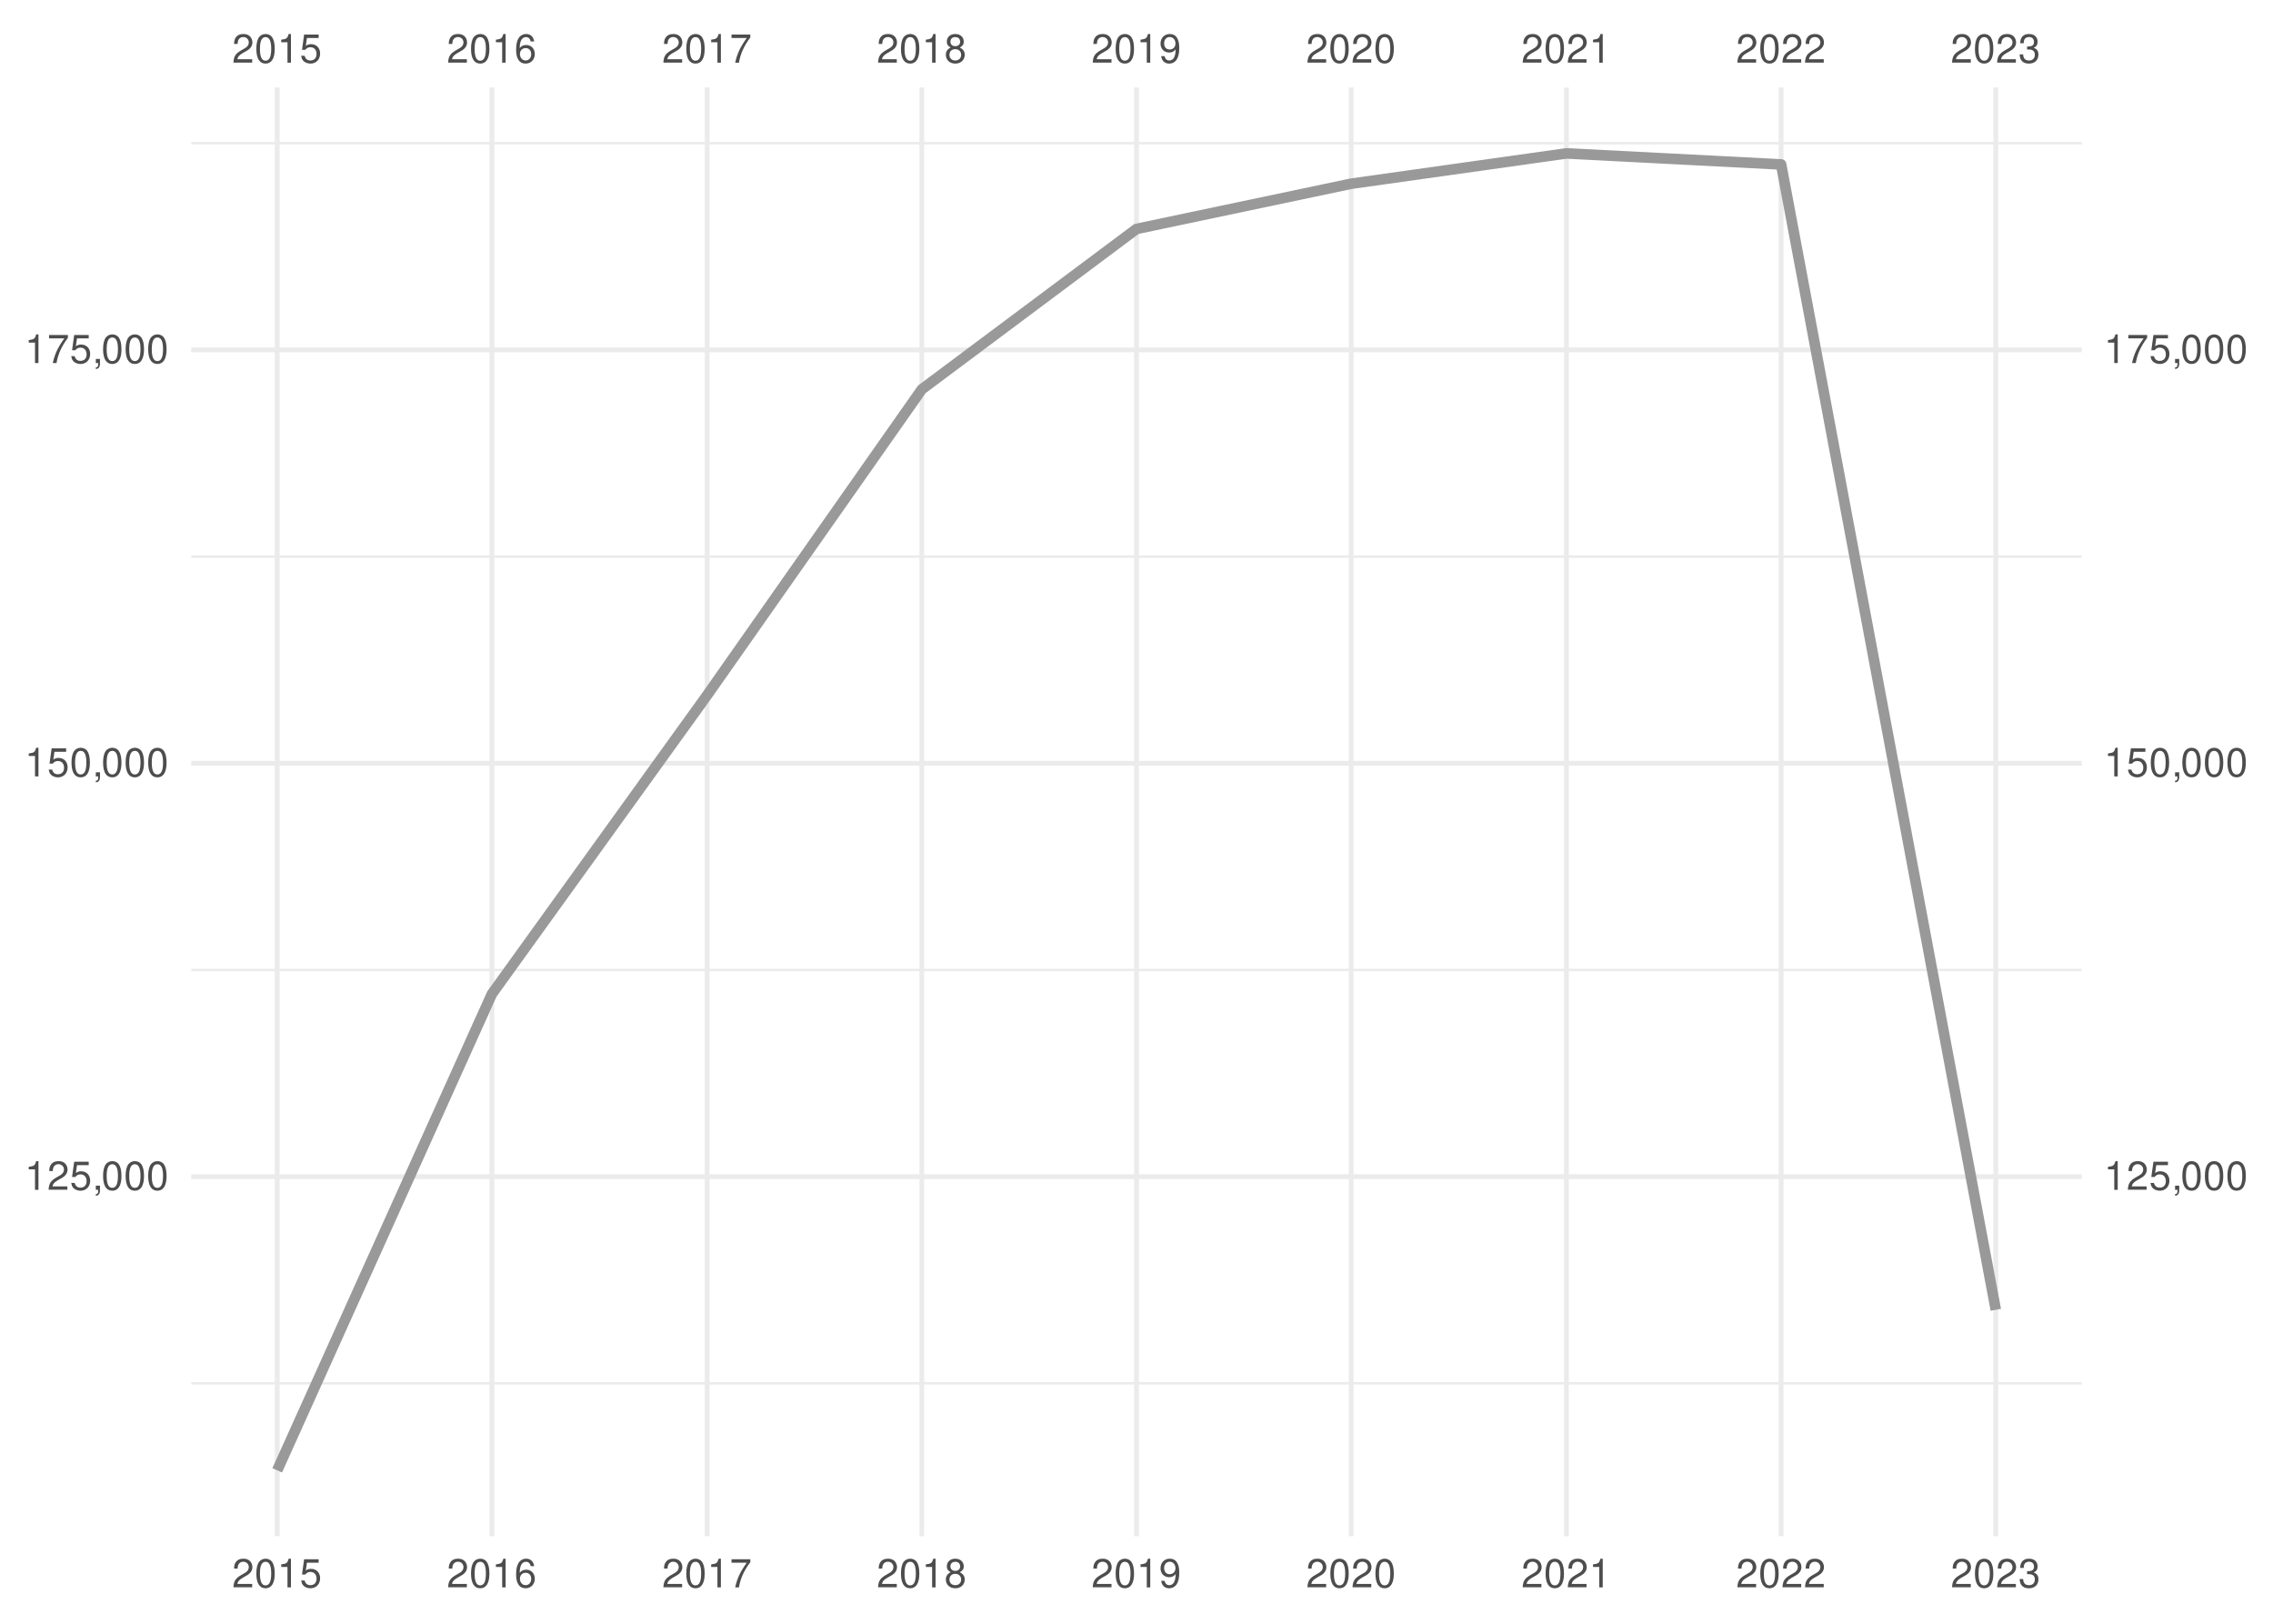
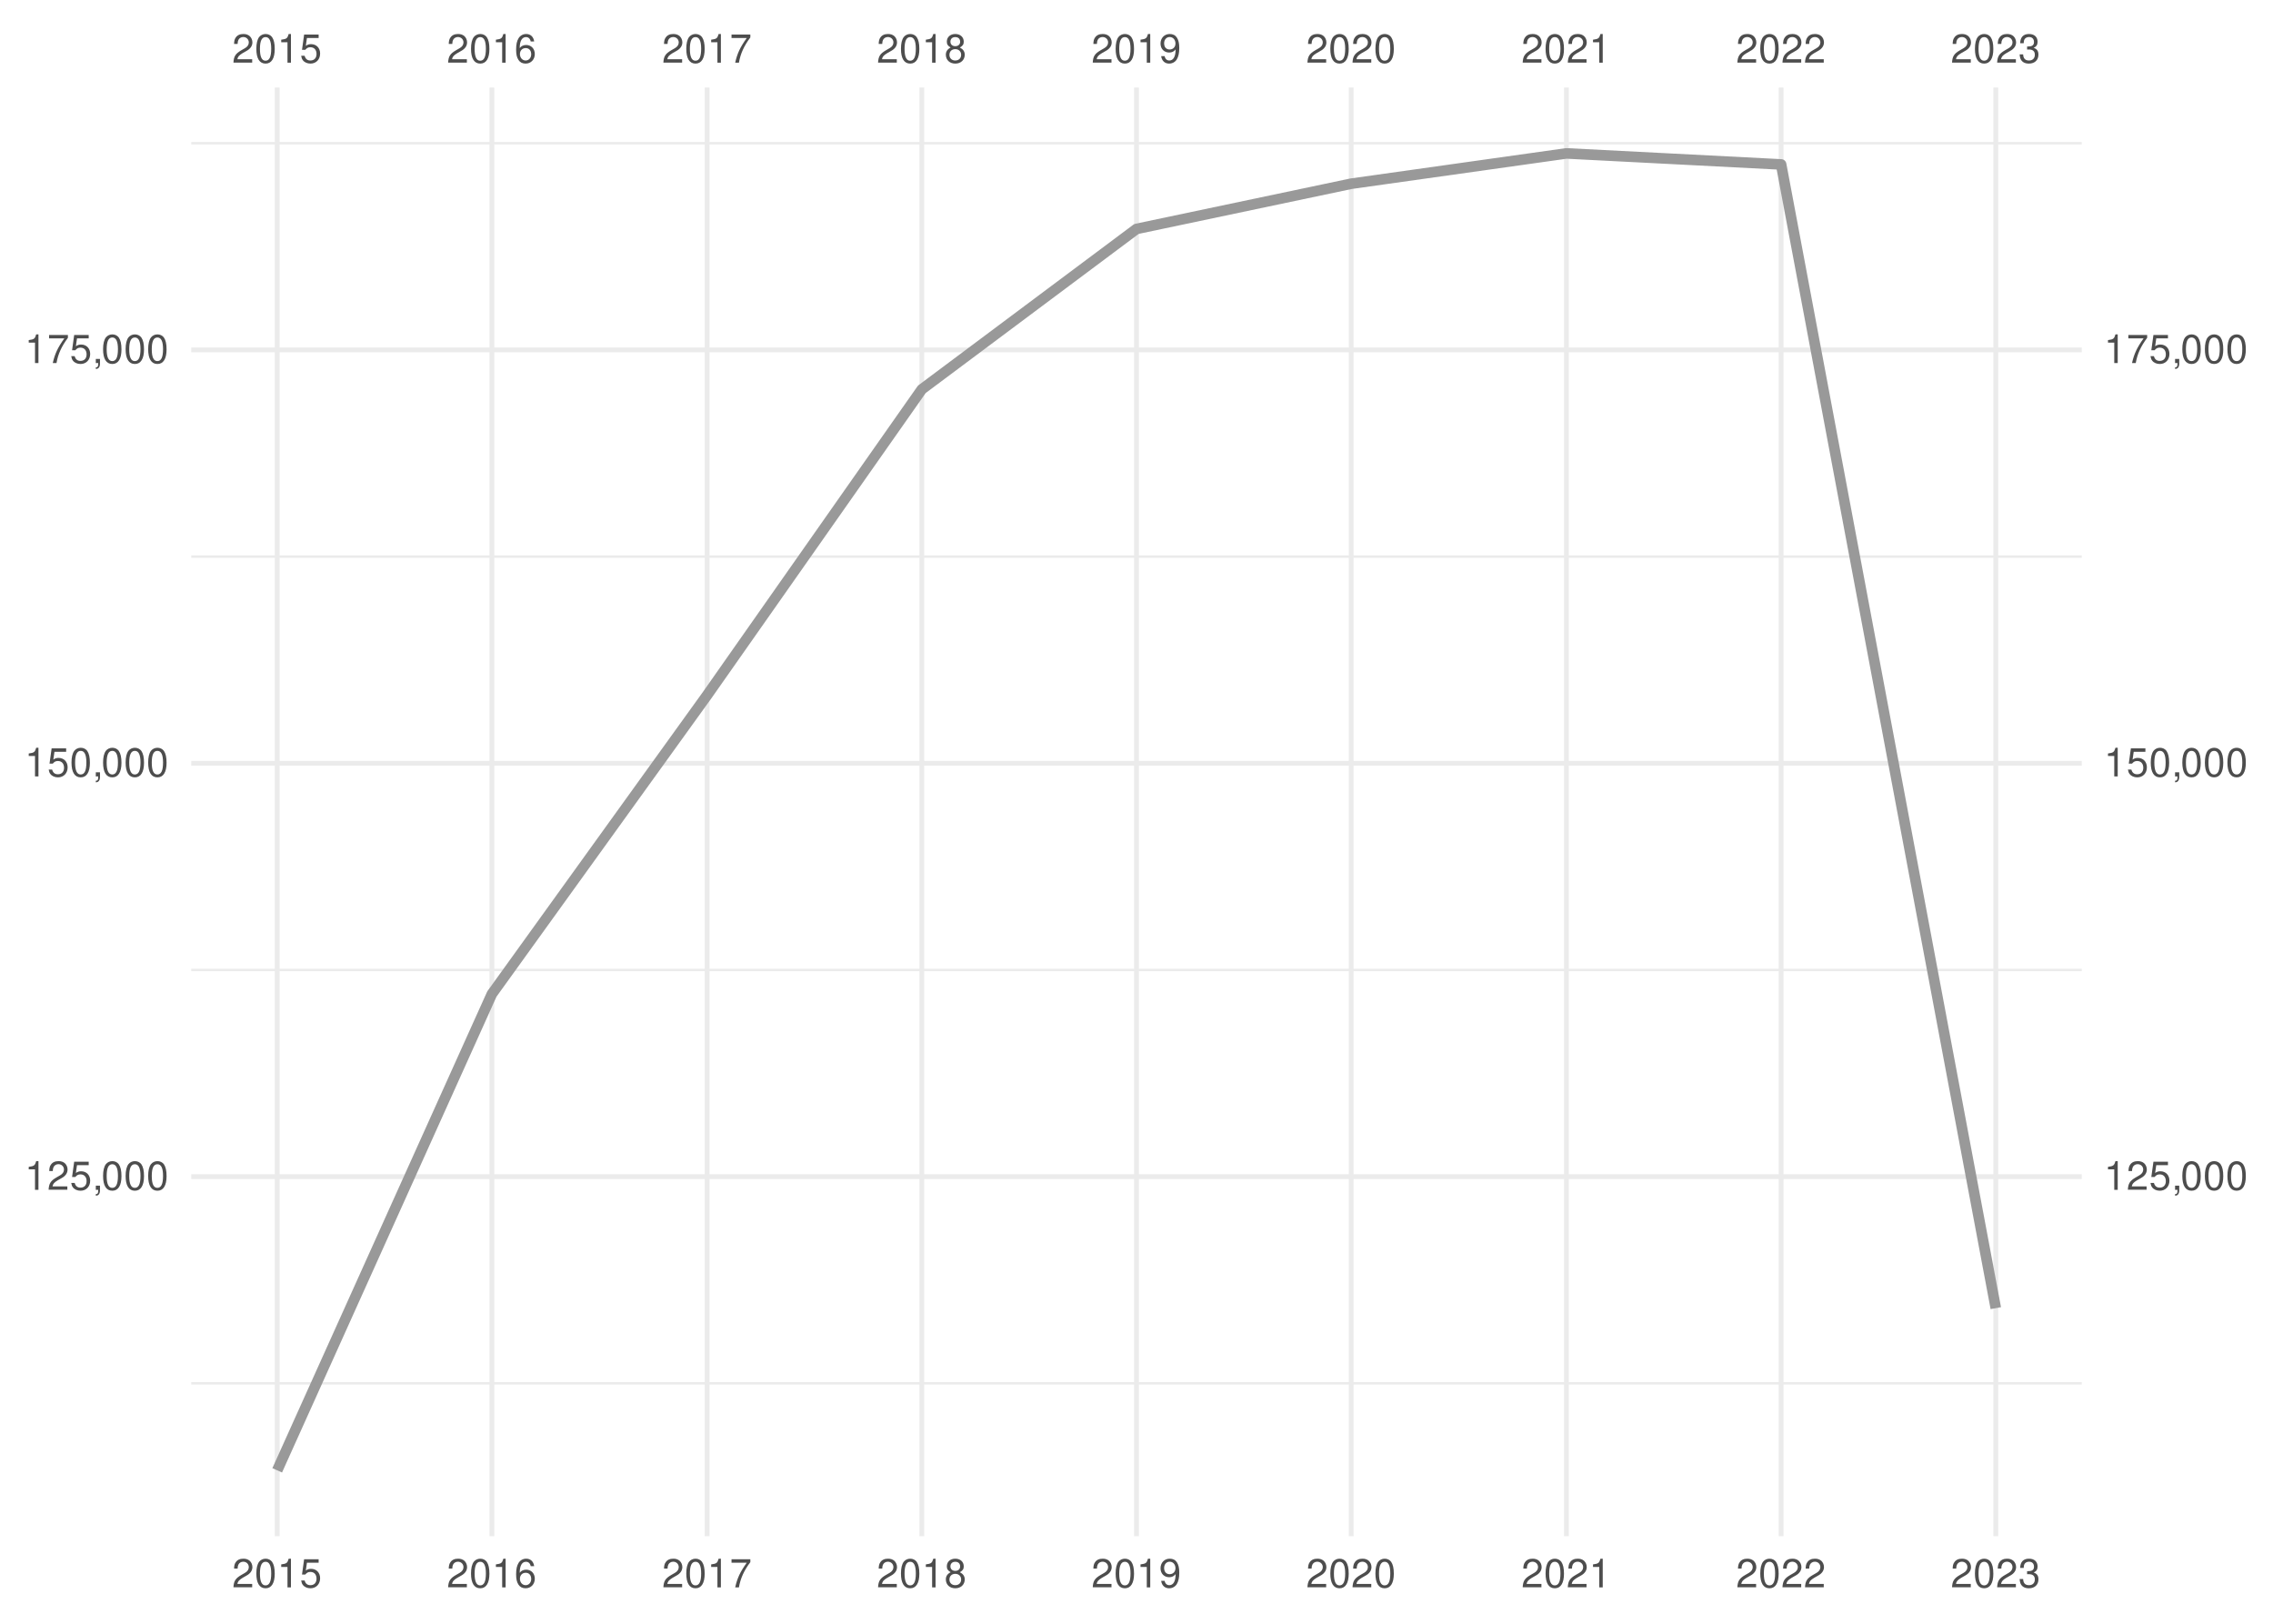
<svg xmlns="http://www.w3.org/2000/svg" xmlns:xlink="http://www.w3.org/1999/xlink" width="504pt" height="360pt" viewBox="0 0 504 360" version="1.1">
  <defs>
    <g>
      <symbol overflow="visible" id="glyph0-0">
        <path style="stroke:none;" d="" />
      </symbol>
      <symbol overflow="visible" id="glyph0-1">
        <path style="stroke:none;" d="M 4.453 -0.766 L 1.172 -0.766 C 1.25 -1.297 1.531 -1.625 2.297 -2.094 L 3.172 -2.594 C 4.047 -3.062 4.5 -3.719 4.5 -4.5 C 4.5 -5.031 4.281 -5.531 3.922 -5.875 C 3.547 -6.203 3.094 -6.359 2.5 -6.359 C 1.703 -6.359 1.125 -6.078 0.781 -5.531 C 0.547 -5.203 0.453 -4.797 0.438 -4.156 L 1.219 -4.156 C 1.234 -4.594 1.297 -4.844 1.406 -5.062 C 1.594 -5.438 2 -5.688 2.469 -5.688 C 3.172 -5.688 3.703 -5.172 3.703 -4.484 C 3.703 -3.969 3.406 -3.531 2.859 -3.219 L 2.047 -2.75 C 0.75 -2 0.375 -1.406 0.297 -0.016 L 4.453 -0.016 Z M 4.453 -0.766 " />
      </symbol>
      <symbol overflow="visible" id="glyph0-2">
        <path style="stroke:none;" d="M 2.422 -6.359 C 1.844 -6.359 1.312 -6.094 0.984 -5.672 C 0.578 -5.109 0.375 -4.25 0.375 -3.078 C 0.375 -0.938 1.078 0.203 2.422 0.203 C 3.734 0.203 4.453 -0.938 4.453 -3.031 C 4.453 -4.25 4.266 -5.078 3.859 -5.672 C 3.531 -6.109 3.016 -6.359 2.422 -6.359 Z M 2.422 -5.672 C 3.25 -5.672 3.672 -4.828 3.672 -3.094 C 3.672 -1.281 3.266 -0.438 2.406 -0.438 C 1.578 -0.438 1.172 -1.312 1.172 -3.062 C 1.172 -4.828 1.578 -5.672 2.422 -5.672 Z M 2.422 -5.672 " />
      </symbol>
      <symbol overflow="visible" id="glyph0-3">
        <path style="stroke:none;" d="M 2.281 -4.531 L 2.281 0 L 3.047 0 L 3.047 -6.359 L 2.547 -6.359 C 2.266 -5.391 2.094 -5.25 0.891 -5.094 L 0.891 -4.531 Z M 2.281 -4.531 " />
      </symbol>
      <symbol overflow="visible" id="glyph0-4">
        <path style="stroke:none;" d="M 4.188 -6.234 L 0.969 -6.234 L 0.5 -2.844 L 1.219 -2.844 C 1.578 -3.266 1.875 -3.422 2.359 -3.422 C 3.203 -3.422 3.719 -2.844 3.719 -1.922 C 3.719 -1.031 3.203 -0.484 2.359 -0.484 C 1.688 -0.484 1.266 -0.828 1.078 -1.531 L 0.312 -1.531 C 0.406 -1.016 0.5 -0.781 0.688 -0.547 C 1.031 -0.078 1.672 0.203 2.375 0.203 C 3.641 0.203 4.516 -0.719 4.516 -2.031 C 4.516 -3.266 3.688 -4.109 2.5 -4.109 C 2.062 -4.109 1.703 -4 1.344 -3.734 L 1.594 -5.469 L 4.188 -5.469 Z M 4.188 -6.234 " />
      </symbol>
      <symbol overflow="visible" id="glyph0-5">
        <path style="stroke:none;" d="M 4.375 -4.703 C 4.234 -5.75 3.562 -6.359 2.609 -6.359 C 1.922 -6.359 1.312 -6.031 0.938 -5.453 C 0.547 -4.828 0.375 -4.062 0.375 -2.906 C 0.375 -1.828 0.531 -1.156 0.906 -0.594 C 1.234 -0.078 1.781 0.203 2.469 0.203 C 3.656 0.203 4.516 -0.688 4.516 -1.922 C 4.516 -3.094 3.719 -3.922 2.609 -3.922 C 1.984 -3.922 1.5 -3.688 1.172 -3.234 C 1.172 -4.797 1.672 -5.672 2.562 -5.672 C 3.109 -5.672 3.484 -5.328 3.609 -4.703 Z M 2.5 -3.234 C 3.25 -3.234 3.719 -2.703 3.719 -1.859 C 3.719 -1.062 3.188 -0.484 2.484 -0.484 C 1.766 -0.484 1.219 -1.094 1.219 -1.906 C 1.219 -2.688 1.734 -3.234 2.5 -3.234 Z M 2.5 -3.234 " />
      </symbol>
      <symbol overflow="visible" id="glyph0-6">
        <path style="stroke:none;" d="M 4.578 -6.234 L 0.406 -6.234 L 0.406 -5.469 L 3.781 -5.469 C 2.281 -3.359 1.688 -2.047 1.219 0 L 2.047 0 C 2.391 -2 3.172 -3.719 4.578 -5.594 Z M 4.578 -6.234 " />
      </symbol>
      <symbol overflow="visible" id="glyph0-7">
        <path style="stroke:none;" d="M 3.438 -3.359 C 4.094 -3.75 4.297 -4.062 4.297 -4.656 C 4.297 -5.672 3.531 -6.359 2.422 -6.359 C 1.312 -6.359 0.547 -5.672 0.547 -4.672 C 0.547 -4.062 0.75 -3.75 1.391 -3.359 C 0.672 -2.984 0.328 -2.469 0.328 -1.766 C 0.328 -0.609 1.172 0.203 2.422 0.203 C 3.656 0.203 4.516 -0.609 4.516 -1.766 C 4.516 -2.469 4.156 -2.984 3.438 -3.359 Z M 2.422 -5.672 C 3.078 -5.672 3.5 -5.281 3.5 -4.641 C 3.5 -4.047 3.062 -3.656 2.422 -3.656 C 1.766 -3.656 1.344 -4.047 1.344 -4.656 C 1.344 -5.281 1.766 -5.672 2.422 -5.672 Z M 2.422 -3 C 3.188 -3 3.719 -2.484 3.719 -1.75 C 3.719 -0.984 3.203 -0.484 2.406 -0.484 C 1.641 -0.484 1.125 -1 1.125 -1.734 C 1.125 -2.5 1.641 -3 2.422 -3 Z M 2.422 -3 " />
      </symbol>
      <symbol overflow="visible" id="glyph0-8">
        <path style="stroke:none;" d="M 0.469 -1.453 C 0.609 -0.406 1.281 0.203 2.234 0.203 C 2.922 0.203 3.547 -0.125 3.922 -0.703 C 4.297 -1.328 4.484 -2.109 4.484 -3.25 C 4.484 -4.328 4.312 -5 3.953 -5.562 C 3.609 -6.094 3.062 -6.359 2.375 -6.359 C 1.188 -6.359 0.328 -5.469 0.328 -4.234 C 0.328 -3.062 1.125 -2.25 2.25 -2.25 C 2.844 -2.25 3.281 -2.453 3.672 -2.938 C 3.672 -1.359 3.172 -0.484 2.281 -0.484 C 1.734 -0.484 1.359 -0.828 1.234 -1.453 Z M 2.359 -5.688 C 3.094 -5.688 3.641 -5.078 3.641 -4.25 C 3.641 -3.469 3.109 -2.922 2.344 -2.922 C 1.594 -2.922 1.125 -3.453 1.125 -4.297 C 1.125 -5.109 1.641 -5.688 2.359 -5.688 Z M 2.359 -5.688 " />
      </symbol>
      <symbol overflow="visible" id="glyph0-9">
        <path style="stroke:none;" d="M 1.938 -2.922 L 2.359 -2.922 C 3.203 -2.922 3.656 -2.531 3.656 -1.766 C 3.656 -0.969 3.172 -0.484 2.375 -0.484 C 1.516 -0.484 1.109 -0.922 1.062 -1.844 L 0.281 -1.844 C 0.312 -1.344 0.406 -1 0.547 -0.719 C 0.875 -0.109 1.484 0.203 2.344 0.203 C 3.625 0.203 4.453 -0.578 4.453 -1.781 C 4.453 -2.594 4.141 -3.031 3.391 -3.297 C 3.969 -3.531 4.266 -3.969 4.266 -4.609 C 4.266 -5.703 3.547 -6.359 2.359 -6.359 C 1.109 -6.359 0.438 -5.656 0.406 -4.312 L 1.188 -4.312 C 1.203 -4.703 1.234 -4.922 1.328 -5.109 C 1.5 -5.469 1.891 -5.688 2.375 -5.688 C 3.062 -5.688 3.469 -5.266 3.469 -4.578 C 3.469 -4.141 3.312 -3.859 2.969 -3.719 C 2.766 -3.625 2.484 -3.594 1.938 -3.578 Z M 1.938 -2.922 " />
      </symbol>
      <symbol overflow="visible" id="glyph0-10">
        <path style="stroke:none;" d="M 0.766 -0.922 L 0.766 0 L 1.297 0 L 1.297 0.156 C 1.297 0.766 1.172 0.938 0.766 0.953 L 0.766 1.297 C 1.344 1.312 1.688 0.891 1.688 0.141 L 1.688 -0.922 Z M 0.766 -0.922 " />
      </symbol>
    </g>
    <clipPath id="clip1">
      <path d="M 42.41 306 L 461.59 306 L 461.59 307 L 42.41 307 Z M 42.41 306 " />
    </clipPath>
    <clipPath id="clip2">
      <path d="M 42.41 214 L 461.59 214 L 461.59 216 L 42.41 216 Z M 42.41 214 " />
    </clipPath>
    <clipPath id="clip3">
      <path d="M 42.41 123 L 461.59 123 L 461.59 124 L 42.41 124 Z M 42.41 123 " />
    </clipPath>
    <clipPath id="clip4">
      <path d="M 42.41 31 L 461.59 31 L 461.59 33 L 42.41 33 Z M 42.41 31 " />
    </clipPath>
    <clipPath id="clip5">
      <path d="M 42.41 260 L 461.59 260 L 461.59 262 L 42.41 262 Z M 42.41 260 " />
    </clipPath>
    <clipPath id="clip6">
      <path d="M 42.41 168 L 461.59 168 L 461.59 170 L 42.41 170 Z M 42.41 168 " />
    </clipPath>
    <clipPath id="clip7">
      <path d="M 42.41 77 L 461.59 77 L 461.59 79 L 42.41 79 Z M 42.41 77 " />
    </clipPath>
    <clipPath id="clip8">
      <path d="M 60 19.41 L 62 19.41 L 62 340.59 L 60 340.59 Z M 60 19.41 " />
    </clipPath>
    <clipPath id="clip9">
      <path d="M 108 19.41 L 110 19.41 L 110 340.59 L 108 340.59 Z M 108 19.41 " />
    </clipPath>
    <clipPath id="clip10">
      <path d="M 156 19.41 L 158 19.41 L 158 340.59 L 156 340.59 Z M 156 19.41 " />
    </clipPath>
    <clipPath id="clip11">
      <path d="M 203 19.41 L 205 19.41 L 205 340.59 L 203 340.59 Z M 203 19.41 " />
    </clipPath>
    <clipPath id="clip12">
      <path d="M 251 19.41 L 253 19.41 L 253 340.59 L 251 340.59 Z M 251 19.41 " />
    </clipPath>
    <clipPath id="clip13">
      <path d="M 299 19.41 L 301 19.41 L 301 340.59 L 299 340.59 Z M 299 19.41 " />
    </clipPath>
    <clipPath id="clip14">
      <path d="M 346 19.41 L 348 19.41 L 348 340.59 L 346 340.59 Z M 346 19.41 " />
    </clipPath>
    <clipPath id="clip15">
      <path d="M 394 19.41 L 396 19.41 L 396 340.59 L 394 340.59 Z M 394 19.41 " />
    </clipPath>
    <clipPath id="clip16">
      <path d="M 442 19.41 L 444 19.41 L 444 340.59 L 442 340.59 Z M 442 19.41 " />
    </clipPath>
  </defs>
  <g id="surface41">
    <rect x="0" y="0" width="504" height="360" style="fill:rgb(100%,100%,100%);fill-opacity:1;stroke:none;" />
    <g clip-path="url(#clip1)" clip-rule="nonzero">
      <path style="fill:none;stroke-width:0.533;stroke-linecap:butt;stroke-linejoin:round;stroke:rgb(92.157%,92.157%,92.157%);stroke-opacity:1;stroke-miterlimit:10;" d="M 42.41 306.703 L 461.59 306.703 " />
    </g>
    <g clip-path="url(#clip2)" clip-rule="nonzero">
      <path style="fill:none;stroke-width:0.533;stroke-linecap:butt;stroke-linejoin:round;stroke:rgb(92.157%,92.157%,92.157%);stroke-opacity:1;stroke-miterlimit:10;" d="M 42.41 215.055 L 461.59 215.055 " />
    </g>
    <g clip-path="url(#clip3)" clip-rule="nonzero">
      <path style="fill:none;stroke-width:0.533;stroke-linecap:butt;stroke-linejoin:round;stroke:rgb(92.157%,92.157%,92.157%);stroke-opacity:1;stroke-miterlimit:10;" d="M 42.41 123.406 L 461.59 123.406 " />
    </g>
    <g clip-path="url(#clip4)" clip-rule="nonzero">
      <path style="fill:none;stroke-width:0.533;stroke-linecap:butt;stroke-linejoin:round;stroke:rgb(92.157%,92.157%,92.157%);stroke-opacity:1;stroke-miterlimit:10;" d="M 42.41 31.758 L 461.59 31.758 " />
    </g>
    <g clip-path="url(#clip5)" clip-rule="nonzero">
      <path style="fill:none;stroke-width:1.067;stroke-linecap:butt;stroke-linejoin:round;stroke:rgb(92.157%,92.157%,92.157%);stroke-opacity:1;stroke-miterlimit:10;" d="M 42.41 260.879 L 461.59 260.879 " />
    </g>
    <g clip-path="url(#clip6)" clip-rule="nonzero">
      <path style="fill:none;stroke-width:1.067;stroke-linecap:butt;stroke-linejoin:round;stroke:rgb(92.157%,92.157%,92.157%);stroke-opacity:1;stroke-miterlimit:10;" d="M 42.41 169.23 L 461.59 169.23 " />
    </g>
    <g clip-path="url(#clip7)" clip-rule="nonzero">
      <path style="fill:none;stroke-width:1.067;stroke-linecap:butt;stroke-linejoin:round;stroke:rgb(92.157%,92.157%,92.157%);stroke-opacity:1;stroke-miterlimit:10;" d="M 42.41 77.582 L 461.59 77.582 " />
    </g>
    <g clip-path="url(#clip8)" clip-rule="nonzero">
      <path style="fill:none;stroke-width:1.067;stroke-linecap:butt;stroke-linejoin:round;stroke:rgb(92.157%,92.157%,92.157%);stroke-opacity:1;stroke-miterlimit:10;" d="M 61.465 340.59 L 61.465 19.41 " />
    </g>
    <g clip-path="url(#clip9)" clip-rule="nonzero">
      <path style="fill:none;stroke-width:1.067;stroke-linecap:butt;stroke-linejoin:round;stroke:rgb(92.157%,92.157%,92.157%);stroke-opacity:1;stroke-miterlimit:10;" d="M 109.066 340.59 L 109.066 19.41 " />
    </g>
    <g clip-path="url(#clip10)" clip-rule="nonzero">
      <path style="fill:none;stroke-width:1.067;stroke-linecap:butt;stroke-linejoin:round;stroke:rgb(92.157%,92.157%,92.157%);stroke-opacity:1;stroke-miterlimit:10;" d="M 156.797 340.59 L 156.797 19.41 " />
    </g>
    <g clip-path="url(#clip11)" clip-rule="nonzero">
      <path style="fill:none;stroke-width:1.067;stroke-linecap:butt;stroke-linejoin:round;stroke:rgb(92.157%,92.157%,92.157%);stroke-opacity:1;stroke-miterlimit:10;" d="M 204.398 340.59 L 204.398 19.41 " />
    </g>
    <g clip-path="url(#clip12)" clip-rule="nonzero">
      <path style="fill:none;stroke-width:1.067;stroke-linecap:butt;stroke-linejoin:round;stroke:rgb(92.157%,92.157%,92.157%);stroke-opacity:1;stroke-miterlimit:10;" d="M 252 340.59 L 252 19.41 " />
    </g>
    <g clip-path="url(#clip13)" clip-rule="nonzero">
      <path style="fill:none;stroke-width:1.067;stroke-linecap:butt;stroke-linejoin:round;stroke:rgb(92.157%,92.157%,92.157%);stroke-opacity:1;stroke-miterlimit:10;" d="M 299.602 340.59 L 299.602 19.41 " />
    </g>
    <g clip-path="url(#clip14)" clip-rule="nonzero">
      <path style="fill:none;stroke-width:1.067;stroke-linecap:butt;stroke-linejoin:round;stroke:rgb(92.157%,92.157%,92.157%);stroke-opacity:1;stroke-miterlimit:10;" d="M 347.332 340.59 L 347.332 19.41 " />
    </g>
    <g clip-path="url(#clip15)" clip-rule="nonzero">
      <path style="fill:none;stroke-width:1.067;stroke-linecap:butt;stroke-linejoin:round;stroke:rgb(92.157%,92.157%,92.157%);stroke-opacity:1;stroke-miterlimit:10;" d="M 394.934 340.59 L 394.934 19.41 " />
    </g>
    <g clip-path="url(#clip16)" clip-rule="nonzero">
      <path style="fill:none;stroke-width:1.067;stroke-linecap:butt;stroke-linejoin:round;stroke:rgb(92.157%,92.157%,92.157%);stroke-opacity:1;stroke-miterlimit:10;" d="M 442.535 340.59 L 442.535 19.41 " />
    </g>
-     <path style="fill:none;stroke-width:2.347;stroke-linecap:butt;stroke-linejoin:round;stroke:rgb(60%,60%,60%);stroke-opacity:1;stroke-miterlimit:10;" d="M 61.465 325.988 L 109.066 220.383 L 156.797 154.121 L 204.398 86.316 L 252 50.758 L 299.602 40.73 L 347.332 34.012 L 394.934 36.457 L 442.535 290.391 " />
+     <path style="fill:none;stroke-width:2.347;stroke-linecap:butt;stroke-linejoin:round;stroke:rgb(60%,60%,60%);stroke-opacity:1;stroke-miterlimit:10;" d="M 61.465 325.988 L 109.066 220.383 L 156.797 154.121 L 204.398 86.316 L 252 50.758 L 299.602 40.73 L 347.332 34.012 L 394.934 36.457 L 442.535 290.027 " />
    <g style="fill:rgb(30.196%,30.196%,30.196%);fill-opacity:1;">
      <use xlink:href="#glyph0-1" x="51.465" y="13.896" />
      <use xlink:href="#glyph0-2" x="56.465" y="13.896" />
      <use xlink:href="#glyph0-3" x="61.465" y="13.896" />
      <use xlink:href="#glyph0-4" x="66.465" y="13.896" />
    </g>
    <g style="fill:rgb(30.196%,30.196%,30.196%);fill-opacity:1;">
      <use xlink:href="#glyph0-1" x="99.066" y="13.896" />
      <use xlink:href="#glyph0-2" x="104.066" y="13.896" />
      <use xlink:href="#glyph0-3" x="109.066" y="13.896" />
      <use xlink:href="#glyph0-5" x="114.066" y="13.896" />
    </g>
    <g style="fill:rgb(30.196%,30.196%,30.196%);fill-opacity:1;">
      <use xlink:href="#glyph0-1" x="146.797" y="13.896" />
      <use xlink:href="#glyph0-2" x="151.797" y="13.896" />
      <use xlink:href="#glyph0-3" x="156.797" y="13.896" />
      <use xlink:href="#glyph0-6" x="161.797" y="13.896" />
    </g>
    <g style="fill:rgb(30.196%,30.196%,30.196%);fill-opacity:1;">
      <use xlink:href="#glyph0-1" x="194.398" y="13.896" />
      <use xlink:href="#glyph0-2" x="199.398" y="13.896" />
      <use xlink:href="#glyph0-3" x="204.398" y="13.896" />
      <use xlink:href="#glyph0-7" x="209.398" y="13.896" />
    </g>
    <g style="fill:rgb(30.196%,30.196%,30.196%);fill-opacity:1;">
      <use xlink:href="#glyph0-1" x="242" y="13.896" />
      <use xlink:href="#glyph0-2" x="247" y="13.896" />
      <use xlink:href="#glyph0-3" x="252" y="13.896" />
      <use xlink:href="#glyph0-8" x="257" y="13.896" />
    </g>
    <g style="fill:rgb(30.196%,30.196%,30.196%);fill-opacity:1;">
      <use xlink:href="#glyph0-1" x="289.602" y="13.896" />
      <use xlink:href="#glyph0-2" x="294.602" y="13.896" />
      <use xlink:href="#glyph0-1" x="299.602" y="13.896" />
      <use xlink:href="#glyph0-2" x="304.602" y="13.896" />
    </g>
    <g style="fill:rgb(30.196%,30.196%,30.196%);fill-opacity:1;">
      <use xlink:href="#glyph0-1" x="337.332" y="13.896" />
      <use xlink:href="#glyph0-2" x="342.332" y="13.896" />
      <use xlink:href="#glyph0-1" x="347.332" y="13.896" />
      <use xlink:href="#glyph0-3" x="352.332" y="13.896" />
    </g>
    <g style="fill:rgb(30.196%,30.196%,30.196%);fill-opacity:1;">
      <use xlink:href="#glyph0-1" x="384.934" y="13.896" />
      <use xlink:href="#glyph0-2" x="389.934" y="13.896" />
      <use xlink:href="#glyph0-1" x="394.934" y="13.896" />
      <use xlink:href="#glyph0-1" x="399.934" y="13.896" />
    </g>
    <g style="fill:rgb(30.196%,30.196%,30.196%);fill-opacity:1;">
      <use xlink:href="#glyph0-1" x="432.535" y="13.896" />
      <use xlink:href="#glyph0-2" x="437.535" y="13.896" />
      <use xlink:href="#glyph0-1" x="442.535" y="13.896" />
      <use xlink:href="#glyph0-9" x="447.535" y="13.896" />
    </g>
    <g style="fill:rgb(30.196%,30.196%,30.196%);fill-opacity:1;">
      <use xlink:href="#glyph0-3" x="5.48" y="263.794" />
      <use xlink:href="#glyph0-1" x="10.48" y="263.794" />
      <use xlink:href="#glyph0-4" x="15.48" y="263.794" />
      <use xlink:href="#glyph0-10" x="20.48" y="263.794" />
      <use xlink:href="#glyph0-2" x="22.48" y="263.794" />
      <use xlink:href="#glyph0-2" x="27.48" y="263.794" />
      <use xlink:href="#glyph0-2" x="32.48" y="263.794" />
    </g>
    <g style="fill:rgb(30.196%,30.196%,30.196%);fill-opacity:1;">
      <use xlink:href="#glyph0-3" x="5.48" y="172.146" />
      <use xlink:href="#glyph0-4" x="10.48" y="172.146" />
      <use xlink:href="#glyph0-2" x="15.48" y="172.146" />
      <use xlink:href="#glyph0-10" x="20.48" y="172.146" />
      <use xlink:href="#glyph0-2" x="22.48" y="172.146" />
      <use xlink:href="#glyph0-2" x="27.48" y="172.146" />
      <use xlink:href="#glyph0-2" x="32.48" y="172.146" />
    </g>
    <g style="fill:rgb(30.196%,30.196%,30.196%);fill-opacity:1;">
      <use xlink:href="#glyph0-3" x="5.48" y="80.497" />
      <use xlink:href="#glyph0-6" x="10.48" y="80.497" />
      <use xlink:href="#glyph0-4" x="15.48" y="80.497" />
      <use xlink:href="#glyph0-10" x="20.48" y="80.497" />
      <use xlink:href="#glyph0-2" x="22.48" y="80.497" />
      <use xlink:href="#glyph0-2" x="27.48" y="80.497" />
      <use xlink:href="#glyph0-2" x="32.48" y="80.497" />
    </g>
    <g style="fill:rgb(30.196%,30.196%,30.196%);fill-opacity:1;">
      <use xlink:href="#glyph0-3" x="466.52" y="263.794" />
      <use xlink:href="#glyph0-1" x="471.52" y="263.794" />
      <use xlink:href="#glyph0-4" x="476.52" y="263.794" />
      <use xlink:href="#glyph0-10" x="481.52" y="263.794" />
      <use xlink:href="#glyph0-2" x="483.52" y="263.794" />
      <use xlink:href="#glyph0-2" x="488.52" y="263.794" />
      <use xlink:href="#glyph0-2" x="493.52" y="263.794" />
    </g>
    <g style="fill:rgb(30.196%,30.196%,30.196%);fill-opacity:1;">
      <use xlink:href="#glyph0-3" x="466.52" y="172.146" />
      <use xlink:href="#glyph0-4" x="471.52" y="172.146" />
      <use xlink:href="#glyph0-2" x="476.52" y="172.146" />
      <use xlink:href="#glyph0-10" x="481.52" y="172.146" />
      <use xlink:href="#glyph0-2" x="483.52" y="172.146" />
      <use xlink:href="#glyph0-2" x="488.52" y="172.146" />
      <use xlink:href="#glyph0-2" x="493.52" y="172.146" />
    </g>
    <g style="fill:rgb(30.196%,30.196%,30.196%);fill-opacity:1;">
      <use xlink:href="#glyph0-3" x="466.52" y="80.497" />
      <use xlink:href="#glyph0-6" x="471.52" y="80.497" />
      <use xlink:href="#glyph0-4" x="476.52" y="80.497" />
      <use xlink:href="#glyph0-10" x="481.52" y="80.497" />
      <use xlink:href="#glyph0-2" x="483.52" y="80.497" />
      <use xlink:href="#glyph0-2" x="488.52" y="80.497" />
      <use xlink:href="#glyph0-2" x="493.52" y="80.497" />
    </g>
    <g style="fill:rgb(30.196%,30.196%,30.196%);fill-opacity:1;">
      <use xlink:href="#glyph0-1" x="51.465" y="351.935" />
      <use xlink:href="#glyph0-2" x="56.465" y="351.935" />
      <use xlink:href="#glyph0-3" x="61.465" y="351.935" />
      <use xlink:href="#glyph0-4" x="66.465" y="351.935" />
    </g>
    <g style="fill:rgb(30.196%,30.196%,30.196%);fill-opacity:1;">
      <use xlink:href="#glyph0-1" x="99.066" y="351.935" />
      <use xlink:href="#glyph0-2" x="104.066" y="351.935" />
      <use xlink:href="#glyph0-3" x="109.066" y="351.935" />
      <use xlink:href="#glyph0-5" x="114.066" y="351.935" />
    </g>
    <g style="fill:rgb(30.196%,30.196%,30.196%);fill-opacity:1;">
      <use xlink:href="#glyph0-1" x="146.797" y="351.935" />
      <use xlink:href="#glyph0-2" x="151.797" y="351.935" />
      <use xlink:href="#glyph0-3" x="156.797" y="351.935" />
      <use xlink:href="#glyph0-6" x="161.797" y="351.935" />
    </g>
    <g style="fill:rgb(30.196%,30.196%,30.196%);fill-opacity:1;">
      <use xlink:href="#glyph0-1" x="194.398" y="351.935" />
      <use xlink:href="#glyph0-2" x="199.398" y="351.935" />
      <use xlink:href="#glyph0-3" x="204.398" y="351.935" />
      <use xlink:href="#glyph0-7" x="209.398" y="351.935" />
    </g>
    <g style="fill:rgb(30.196%,30.196%,30.196%);fill-opacity:1;">
      <use xlink:href="#glyph0-1" x="242" y="351.935" />
      <use xlink:href="#glyph0-2" x="247" y="351.935" />
      <use xlink:href="#glyph0-3" x="252" y="351.935" />
      <use xlink:href="#glyph0-8" x="257" y="351.935" />
    </g>
    <g style="fill:rgb(30.196%,30.196%,30.196%);fill-opacity:1;">
      <use xlink:href="#glyph0-1" x="289.602" y="351.935" />
      <use xlink:href="#glyph0-2" x="294.602" y="351.935" />
      <use xlink:href="#glyph0-1" x="299.602" y="351.935" />
      <use xlink:href="#glyph0-2" x="304.602" y="351.935" />
    </g>
    <g style="fill:rgb(30.196%,30.196%,30.196%);fill-opacity:1;">
      <use xlink:href="#glyph0-1" x="337.332" y="351.935" />
      <use xlink:href="#glyph0-2" x="342.332" y="351.935" />
      <use xlink:href="#glyph0-1" x="347.332" y="351.935" />
      <use xlink:href="#glyph0-3" x="352.332" y="351.935" />
    </g>
    <g style="fill:rgb(30.196%,30.196%,30.196%);fill-opacity:1;">
      <use xlink:href="#glyph0-1" x="384.934" y="351.935" />
      <use xlink:href="#glyph0-2" x="389.934" y="351.935" />
      <use xlink:href="#glyph0-1" x="394.934" y="351.935" />
      <use xlink:href="#glyph0-1" x="399.934" y="351.935" />
    </g>
    <g style="fill:rgb(30.196%,30.196%,30.196%);fill-opacity:1;">
      <use xlink:href="#glyph0-1" x="432.535" y="351.935" />
      <use xlink:href="#glyph0-2" x="437.535" y="351.935" />
      <use xlink:href="#glyph0-1" x="442.535" y="351.935" />
      <use xlink:href="#glyph0-9" x="447.535" y="351.935" />
    </g>
  </g>
</svg>
